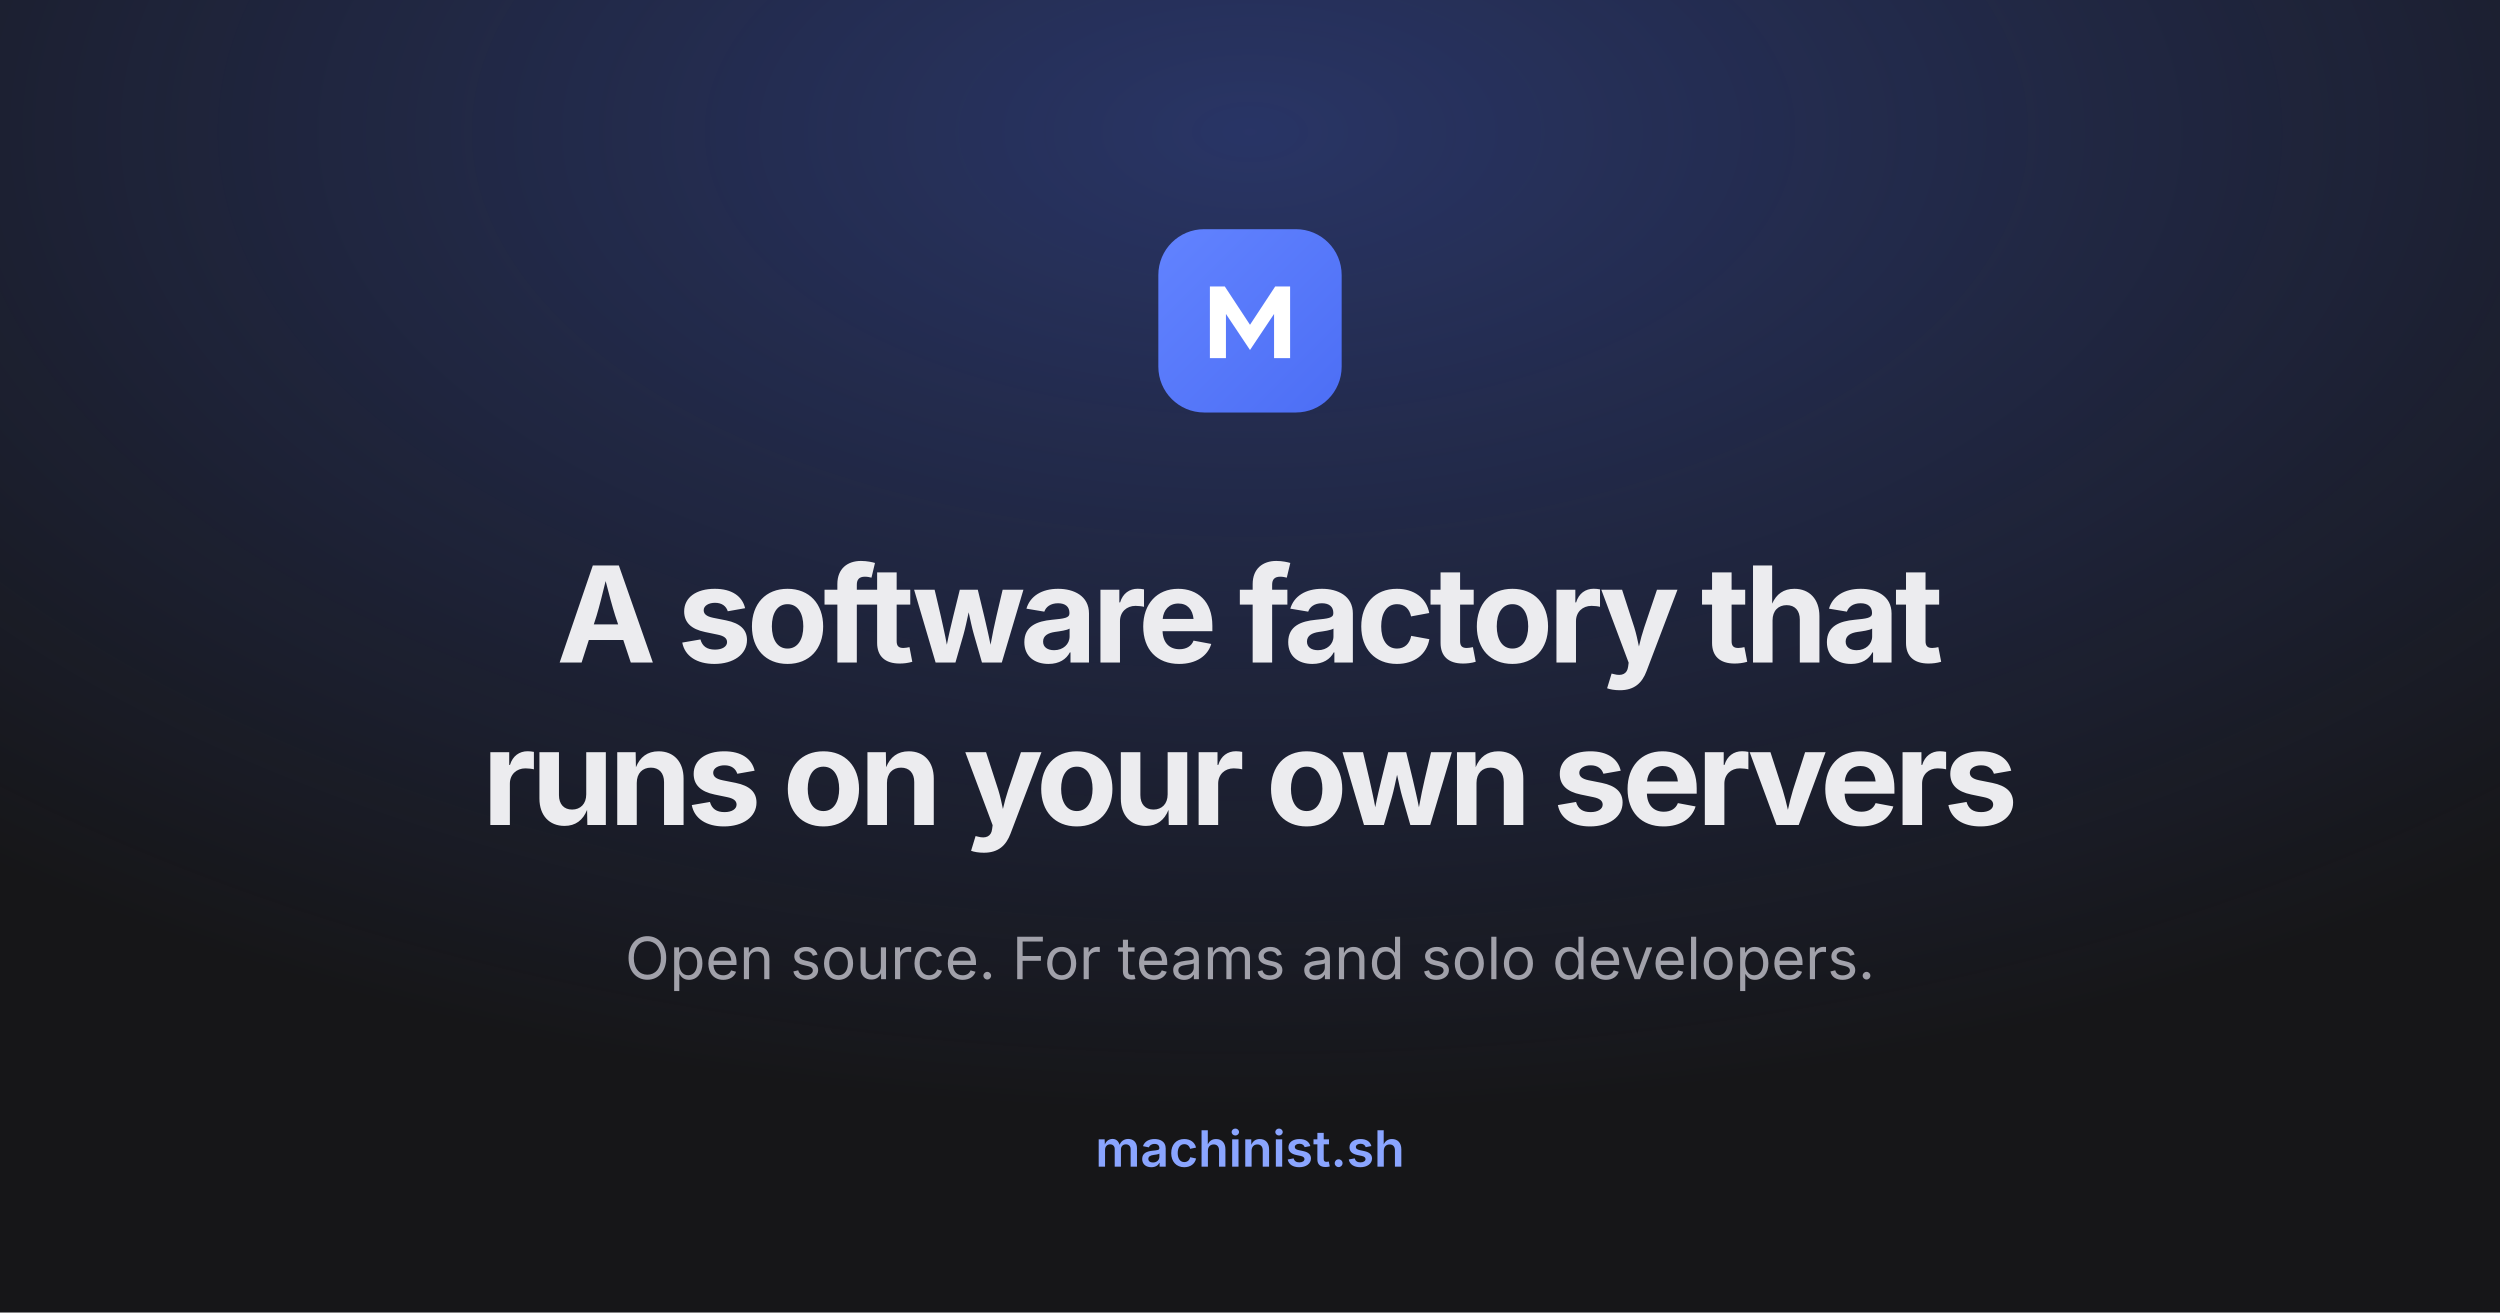
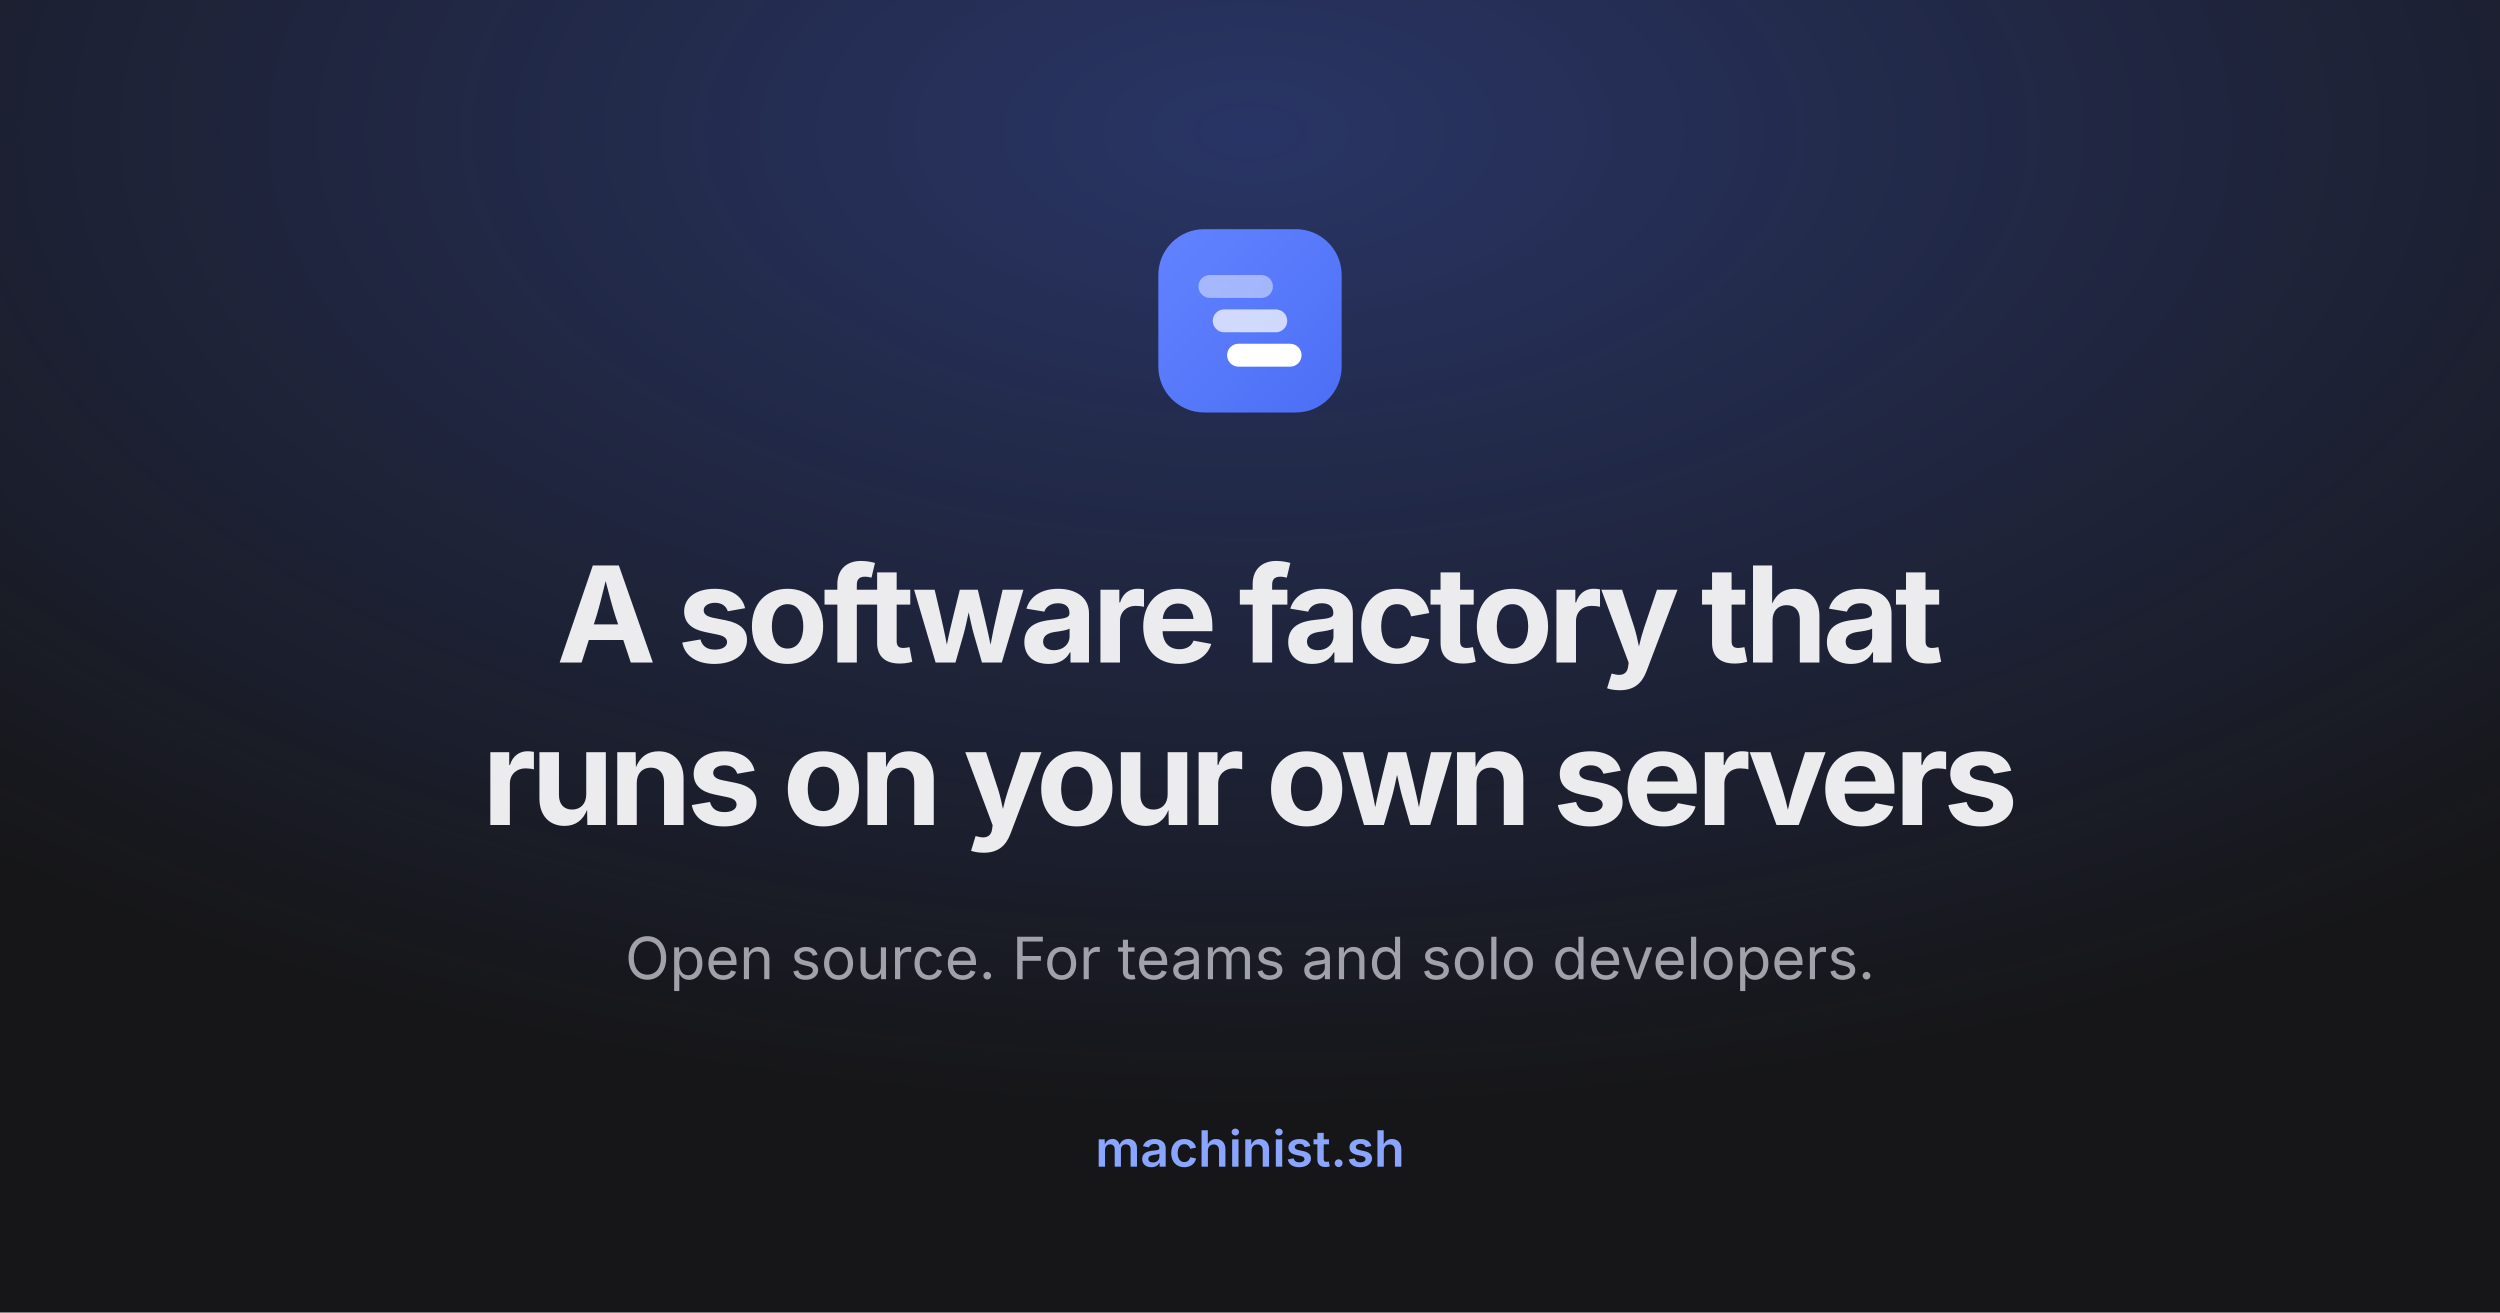
<svg xmlns="http://www.w3.org/2000/svg" width="1200" height="630" viewBox="0 0 1200 630" role="img" aria-labelledby="title description">
  <defs>
    <radialGradient id="glow" cx="0.5" cy="0.1" r="0.75">
      <stop offset="0" stop-color="#4c6ef5" stop-opacity=".35" />
      <stop offset="1" stop-color="#4c6ef5" stop-opacity="0" />
    </radialGradient>
    <linearGradient id="tile" x1="0" y1="0" x2="1" y2="1">
      <stop offset="0" stop-color="#6283ff" />
      <stop offset="1" stop-color="#4c6ef5" />
    </linearGradient>
  </defs>
  <rect width="1200" height="630" fill="#161618" />
  <rect width="1200" height="630" fill="url(#glow)" />
  <g transform="translate(556 110)">
    <rect width="88" height="88" rx="22" fill="url(#tile)" />
-     <path d="M24.75 61.9V27.5h7.15L44 45.9 56.1 27.5h7.15v34.4h-7.7V40.7L44 58l-11.55-17.3v21.2z" fill="#fff" />
+     <g transform="scale(1.375)">
+       <rect x="14" y="16" width="26" height="8" rx="4" fill="#fff" fill-opacity=".45" />
+       <rect x="19" y="28" width="26" height="8" rx="4" fill="#fff" fill-opacity=".72" />
+       <rect x="24" y="40" width="26" height="8" rx="4" fill="#fff" />
+     </g>
  </g>
  <text x="600" y="318" text-anchor="middle" fill="#ececef" font-family="Inter, Helvetica, Arial, sans-serif" font-size="64" font-weight="650" letter-spacing="-2.5">A software factory that</text>
  <text x="600" y="396" text-anchor="middle" fill="#ececef" font-family="Inter, Helvetica, Arial, sans-serif" font-size="64" font-weight="650" letter-spacing="-2.5">runs on your own servers</text>
  <text x="600" y="470" text-anchor="middle" fill="#a1a1aa" font-family="Inter, Helvetica, Arial, sans-serif" font-size="28">Open source. For teams and solo developers.</text>
  <text x="600" y="560" text-anchor="middle" fill="#8aa5ff" font-family="Inter, Helvetica, Arial, sans-serif" font-size="24" font-weight="600">machinist.sh</text>
</svg>
